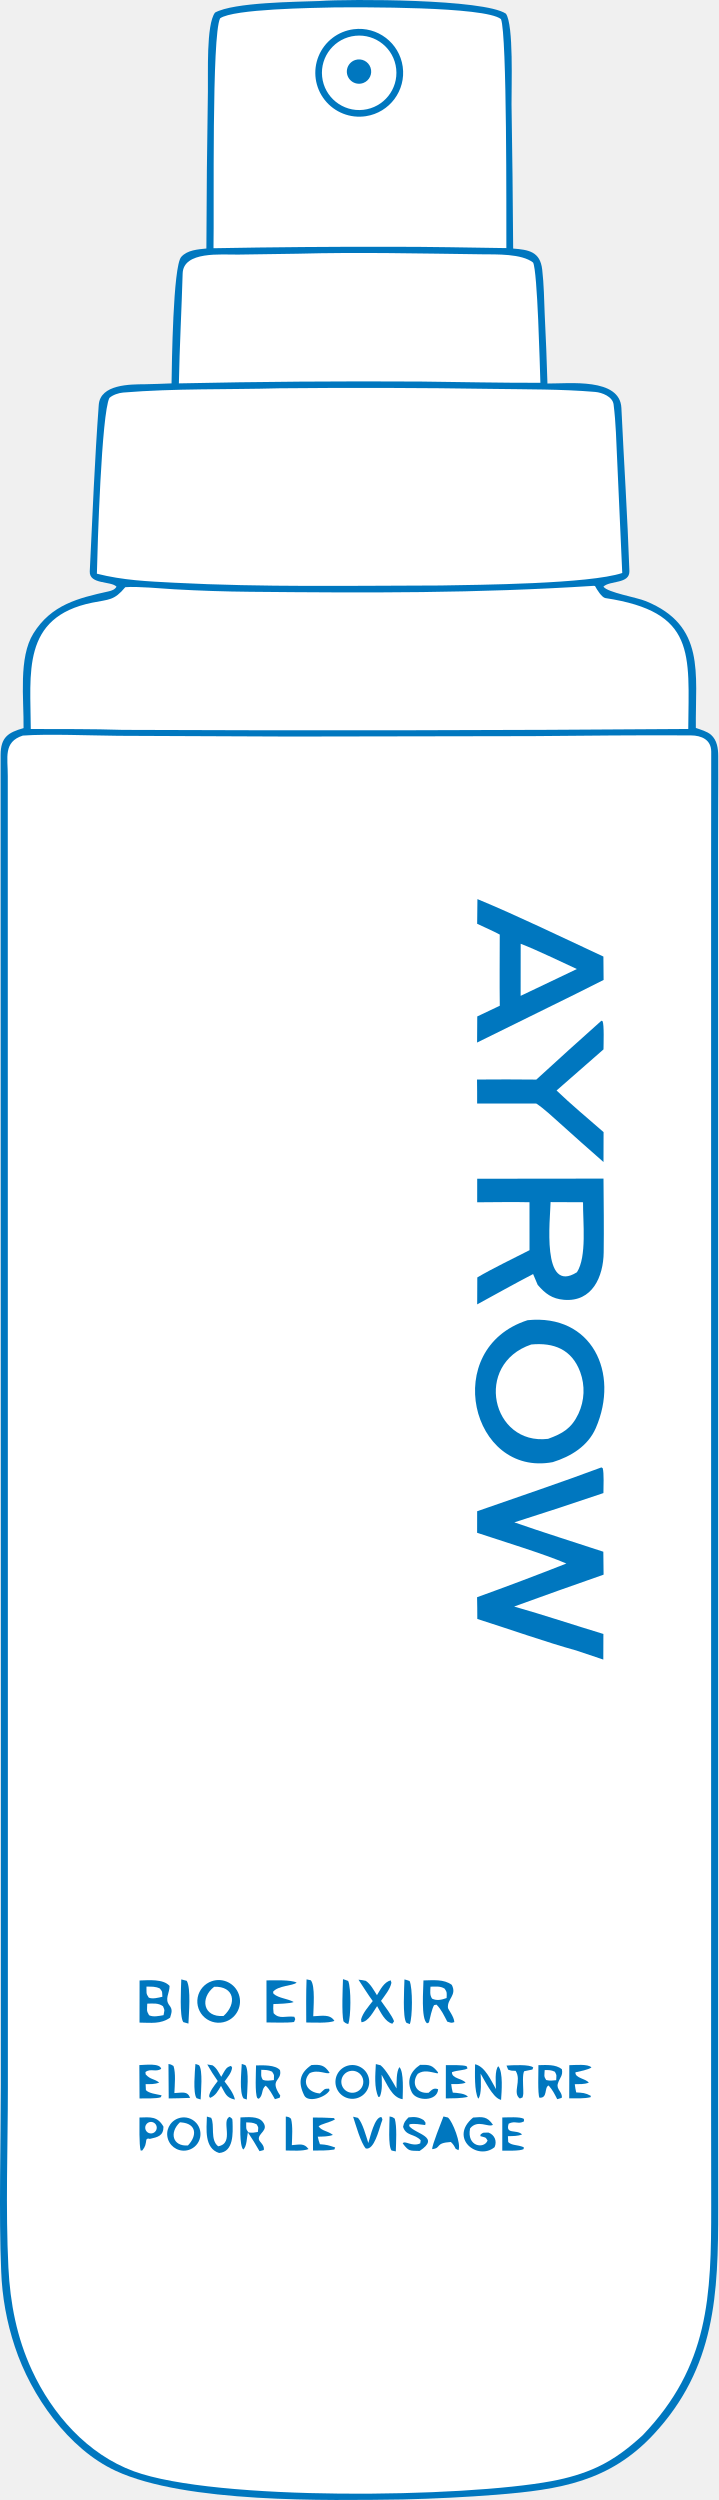
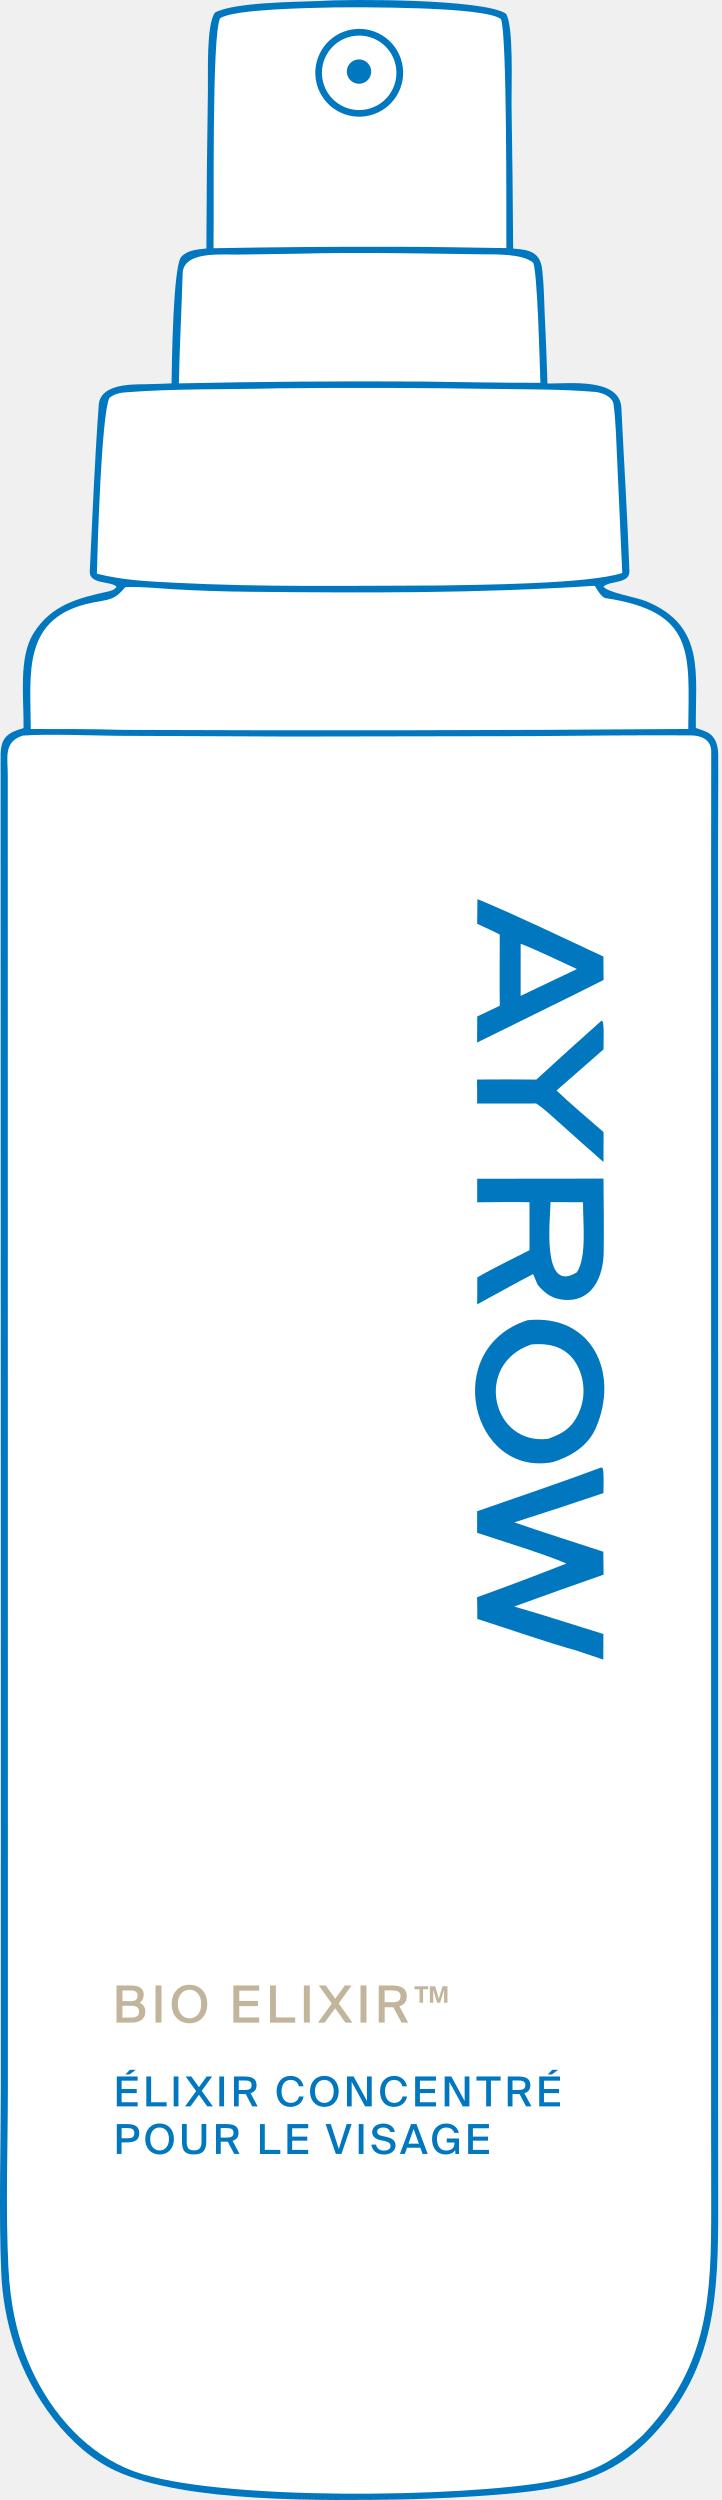
- <svg xmlns="http://www.w3.org/2000/svg" preserveAspectRatio="none" overflow="visible" style="display: block;" width="160.317" height="558" viewBox="0 0 160.317 558" fill="none">
-   <g id="Group 5">
-     <path id="Vector" d="M71.376 0.223C77.958 -0.252 108.054 -0.237 112.918 3.052C114.684 5.512 114.134 19.419 114.174 23.306C114.35 34.029 114.471 44.754 114.538 55.478C117.945 55.753 120.556 56.11 121.021 60.169C121.403 63.503 121.445 66.856 121.58 70.209C121.838 75.338 122.042 80.468 122.191 85.601C127.014 85.635 138.374 84.265 138.694 91.059C139.265 103.182 140.063 115.316 140.482 127.445C140.584 130.397 136.145 129.52 134.682 130.937C135.593 132.258 142.048 133.309 144.164 134.177C157.517 139.65 155.184 150.246 155.313 162.477C156.442 162.884 157.85 163.246 158.716 164.025C160.032 165.208 160.296 166.998 160.306 168.702C160.349 175.54 160.246 182.42 160.26 189.257L160.275 238.786L160.281 385.663L160.273 468.873L160.3 492.901C160.316 511.925 159.743 528.417 145.924 543.308C136.043 553.958 124.854 555.681 110.93 556.818C103.927 557.364 96.91 557.716 89.888 557.879C72.89 558.114 41.431 558.712 25.838 551.497C15.257 546.6 6.948 534.771 3.308 523.76C1.488 518.302 0.462 512.612 0.262 506.862C-0.279 494.117 0.185 478.341 0.189 465.267L0.196 385.904L0.136 168.489C0.158 164.545 1.826 163.479 5.258 162.517C5.34 155.879 4.096 146.79 7.455 141.386C11.444 134.969 17.434 133.499 24.232 131.996C24.99 131.828 25.635 131.589 26.003 130.951C24.833 129.636 19.892 130.52 20.036 127.53C20.635 115.169 21.13 102.691 22.044 90.361C22.386 85.746 29.074 85.789 32.339 85.764C34.315 85.749 36.314 85.632 38.289 85.572C38.354 81.478 38.614 59.452 40.446 57.352C41.805 55.796 44.162 55.668 46.065 55.465C46.099 43.779 46.212 32.092 46.405 20.407C46.488 16.582 45.979 5.485 47.993 2.809C52.22 0.493 66.127 0.429 71.376 0.223Z" fill="#0077BF" />
-     <path id="Vector_2" d="M5.083 164.184C10.496 163.771 20.559 164.181 26.433 164.233L64.842 164.399L118.831 164.304C130.624 164.212 142.423 164.061 154.215 164.142C156.57 164.158 158.753 165.096 158.744 167.794C158.716 176.093 158.723 184.393 158.719 192.692L158.718 242.549L158.721 394.499L158.718 470.677L158.741 492.323C158.761 512.541 158.269 528.085 143.434 543.56C140.368 546.377 137.187 548.841 133.4 550.621C130.169 552.141 126.678 553.123 123.176 553.778C103.459 557.473 48.117 558.277 29.893 551.6C19.515 547.799 11.674 538.878 7.117 529.024C3.752 521.748 2.266 514.083 1.875 506.112C1.224 492.852 1.752 479.314 1.758 466.031L1.759 391.087L1.736 173.208C1.753 169.075 0.703 165.608 5.083 164.184Z" fill="white" />
-     <path id="Vector_3" d="M117.757 294.668C132.088 293.22 138.361 306.391 132.977 318.756C131.24 322.743 127.464 325.081 123.373 326.349C105.151 329.763 98.228 300.948 117.757 294.668Z" fill="#0077BF" />
-     <path id="Vector_4" d="M118.579 300.091C123.622 299.621 127.612 301.164 129.5 306.221C130.618 309.261 130.476 312.618 129.106 315.552C127.545 318.849 125.549 319.98 122.327 321.15C109.717 322.656 105.669 304.447 118.579 300.091Z" fill="white" />
-     <path id="Vector_5" d="M106.511 263.096L134.701 263.064C134.741 268.552 134.821 274.066 134.743 279.527C134.674 284.948 132.208 290.655 125.879 290.117C123.205 289.888 121.714 288.749 120.01 286.78L118.99 284.367C114.84 286.528 110.622 288.892 106.506 291.139L106.533 285.126C109.713 283.222 114.763 280.798 118.187 279.041L118.184 268.34C114.491 268.246 110.234 268.343 106.506 268.35L106.511 263.096Z" fill="#0077BF" />
-     <path id="Vector_6" d="M122.89 268.307L130.132 268.34C130.098 272.828 131.013 280.484 128.774 283.961C120.769 289.036 122.829 271.88 122.89 268.307Z" fill="white" />
-     <path id="Vector_7" d="M134.234 327.525L134.523 327.7C134.838 328.762 134.696 331.979 134.683 333.255C128.079 335.502 121.451 337.68 114.801 339.789C121.285 342.051 128.122 344.189 134.663 346.344L134.72 351.464C128.05 353.791 121.396 356.164 114.758 358.579C121.259 360.422 128.141 362.724 134.677 364.701L134.658 370.42L128.597 368.382C122.135 366.616 113.086 363.419 106.535 361.353C106.551 359.767 106.503 358.098 106.482 356.501C113.161 354.094 119.803 351.587 126.407 348.98C121.737 346.925 111.678 343.857 106.491 342.119L106.5 337.308C115.643 334.102 125.184 330.905 134.234 327.525Z" fill="#0077BF" />
-     <path id="Vector_8" d="M106.562 200.681C115.528 204.386 125.766 209.366 134.678 213.501L134.725 218.723C130.624 220.8 126.507 222.848 122.376 224.866L106.483 232.698L106.523 226.871L111.553 224.482C111.481 219.235 111.543 213.854 111.544 208.597C110.114 207.818 108.016 206.908 106.501 206.193L106.562 200.681Z" fill="#0077BF" />
-     <path id="Vector_9" d="M116.217 210.649C119.802 212.018 125.126 214.632 128.756 216.288L124.811 218.173L116.207 222.274L116.217 210.649Z" fill="white" />
-     <path id="Vector_10" d="M134.234 227.827L134.484 227.913C134.874 228.63 134.71 233.099 134.701 234.227L124.228 243.395C127.267 246.347 131.463 249.839 134.718 252.688L134.701 259.363C131.441 256.514 128.205 253.638 124.993 250.736C123.485 249.398 121.316 247.343 119.678 246.301L106.495 246.311C106.517 244.549 106.48 242.721 106.47 240.953C110.883 240.912 115.295 240.915 119.707 240.964C124.517 236.55 129.36 232.171 134.234 227.827Z" fill="#0077BF" />
-     <path id="Vector_11" d="M47.276 442.199C49.751 441.36 52.44 442.671 53.304 445.138C54.168 447.602 52.885 450.304 50.427 451.194C48.815 451.775 47.014 451.449 45.711 450.336C44.407 449.222 43.802 447.496 44.126 445.813C44.449 444.13 45.652 442.751 47.276 442.199Z" fill="#0077BF" />
-     <path id="Vector_12" d="M47.805 443.446C52.312 443.277 52.966 447.204 49.893 449.966C45.316 450.324 44.571 445.947 47.805 443.446Z" fill="white" />
-     <path id="Vector_13" d="M31.153 442.044C33.172 441.983 36.456 441.654 37.856 443.269C37.834 444.94 36.693 446.174 37.816 447.602C38.6 448.598 38.282 449.233 37.963 450.347C35.845 451.826 33.719 451.471 31.14 451.446L31.153 442.044Z" fill="#0077BF" />
-     <path id="Vector_14" d="M32.861 447.216C34.169 447.19 35.358 447.03 36.381 447.797C36.821 448.879 36.721 448.433 36.508 449.784C35.469 449.972 34.177 450.261 33.272 449.798C32.623 448.696 32.851 448.699 32.861 447.216Z" fill="white" />
-     <path id="Vector_15" d="M32.691 443.414C33.844 443.432 34.635 443.343 35.673 443.829C36.345 444.705 36.141 444.336 36.241 445.676C35.289 445.893 34.047 446.245 33.2 445.867C32.52 444.854 32.744 444.84 32.691 443.414Z" fill="white" />
-     <path id="Vector_16" d="M94.516 442.032C96.686 441.995 99.069 441.706 100.831 443.017C102.055 445.338 99.758 446.14 99.989 448.169C100.028 448.509 101.36 450.126 101.406 451.337C100.598 451.589 100.796 451.486 99.831 451.234C99.118 449.875 98.507 448.527 97.429 447.433L96.883 447.553C96.433 448.269 95.945 450.51 95.738 451.412L95.325 451.606C93.907 450.659 94.515 443.887 94.516 442.032Z" fill="#0077BF" />
-     <path id="Vector_17" d="M96.087 443.426C97.247 443.412 98.321 443.257 99.25 443.876C99.824 444.674 99.72 444.909 99.682 445.962C98.55 446.366 97.534 446.617 96.442 446.099C95.878 445.264 96.046 444.479 96.087 443.426Z" fill="white" />
-     <path id="Vector_18" d="M77.632 461.05C79.641 460.492 81.722 461.669 82.279 463.678C82.835 465.687 81.656 467.768 79.645 468.32C77.638 468.873 75.562 467.696 75.007 465.69C74.452 463.684 75.627 461.609 77.632 461.05Z" fill="#0077BF" />
-     <path id="Vector_19" d="M78.047 462.271C79.343 461.947 80.659 462.723 81.008 464.011C81.357 465.302 80.61 466.633 79.328 467.008C78.475 467.257 77.553 467.025 76.919 466.404C76.285 465.78 76.037 464.864 76.271 464.005C76.505 463.15 77.184 462.486 78.047 462.271Z" fill="white" />
-     <path id="Vector_20" d="M39.715 472.841C40.981 472.36 42.408 472.609 43.44 473.487C44.471 474.363 44.942 475.734 44.671 477.059C44.399 478.387 43.427 479.461 42.134 479.861C40.216 480.459 38.171 479.423 37.517 477.523C36.862 475.625 37.836 473.55 39.715 472.841Z" fill="#0077BF" />
-     <path id="Vector_21" d="M40.164 473.696L40.446 473.722C43.876 473.983 44.057 476.667 41.946 478.868C38.506 479.112 37.74 475.972 40.164 473.696Z" fill="white" />
-     <path id="Vector_22" d="M80.011 441.867C80.66 441.921 81 441.984 81.639 442.119C82.695 442.808 83.441 444.222 84.135 445.324C84.915 444.042 85.711 442.402 87.207 442.01L87.364 442.559C87.09 443.967 85.905 445.387 85.042 446.595C85.9 447.82 87.491 449.858 87.955 451.143L87.573 451.698C85.934 451.28 85 449.171 84.169 447.765C83.374 448.925 82.201 451.274 80.673 451.36L80.59 450.739C80.984 449.271 82.241 447.869 83.195 446.635C82.154 445.207 81.004 443.364 80.011 441.867Z" fill="#0077BF" />
-     <path id="Vector_23" d="M59.476 442.023C61.144 442.026 64.975 441.843 66.208 442.519C65.393 443.26 62.075 443.154 60.939 444.576L61.059 445.034C62.381 446.076 64.047 446.022 65.554 446.849C64.833 447.21 61.933 447.275 61.018 447.304C60.969 448.203 60.959 448.455 61.069 449.339C62.39 450.779 63.69 449.9 65.683 450.14C65.983 450.862 65.954 450.484 65.634 451.314C64.122 451.534 61.119 451.423 59.489 451.411L59.476 442.023Z" fill="#0077BF" />
-     <path id="Vector_24" d="M120.176 460.945C121.914 460.911 124.026 460.727 125.409 461.844C125.718 463.355 124.896 463.701 124.501 465.112C124.147 466.374 125.592 466.984 125.389 468.226L124.375 468.541C123.704 467.25 123.407 466.589 122.454 465.481C121.414 465.899 122.309 468.352 120.408 468.209C119.99 467.502 120.177 462.233 120.176 460.945Z" fill="#0077BF" />
-     <path id="Vector_25" d="M121.575 462.033C122.531 462.056 122.968 461.993 123.842 462.411C124.34 463.312 124.172 463.109 124.142 464.3C123.215 464.38 122.807 464.471 121.899 464.26C121.325 463.375 121.533 463.235 121.575 462.033Z" fill="white" />
-     <path id="Vector_26" d="M57.148 461C58.651 460.968 61.464 460.837 62.497 462.056C63.032 464.575 59.976 463.982 62.555 467.737L62.419 468.218L61.364 468.539C60.788 467.548 60.132 466.226 59.298 465.522C58.254 466.335 58.834 467.563 57.77 468.453L57.432 468.298C56.857 467.271 57.141 462.548 57.148 461Z" fill="#0077BF" />
-     <path id="Vector_27" d="M58.316 461.982C59.293 462.027 59.837 461.976 60.726 462.394C61.319 463.304 61.137 463.003 61.131 464.274C60.209 464.363 59.526 464.52 58.666 464.22C58.148 463.381 58.325 463.078 58.316 461.982Z" fill="white" />
-     <path id="Vector_28" d="M53.667 472.608C55.197 472.571 57.593 472.245 58.642 473.59C60.148 475.519 57.548 476.088 57.785 477.502C57.885 478.1 59.079 478.733 58.886 479.875L57.924 480.144C57.117 478.707 56.249 477.305 55.323 475.942C55.075 476.993 55.127 479.154 54.28 479.772C53.41 478.793 53.657 474.108 53.667 472.608Z" fill="#0077BF" />
-     <path id="Vector_29" d="M54.948 473.716C55.935 473.762 56.4 473.705 57.285 474.151C57.78 475.027 57.641 474.701 57.559 475.854C56.585 476.017 56.4 476.089 55.443 475.954C54.785 475.113 54.992 474.95 54.948 473.716Z" fill="white" />
-     <path id="Vector_30" d="M83.885 460.704L84.945 460.968C86.215 461.995 87.627 464.645 88.499 466.145C88.525 464.889 88.429 462.358 89.153 461.38C90.184 462.464 89.896 466.941 89.866 468.544C87.459 468.186 86.377 465.112 85.177 463.085C85.222 464.76 85.398 466.406 84.794 467.96L84.455 468.051C83.463 465.933 83.785 463.045 83.885 460.704Z" fill="#0077BF" />
-     <path id="Vector_31" d="M105.599 472.64C107.712 472.46 108.745 472.357 110.025 474.257C108.994 474.936 106.612 472.958 104.921 475.067C104.105 479.151 108.084 479.724 108.825 477.76C108.301 476.899 108.462 477.174 107.204 476.779L107.282 476.398C107.962 475.854 107.965 476.043 109.063 476.003C110.422 476.533 110.974 477.912 110.395 479.246C106.582 482.391 100.099 477.179 105.599 472.64Z" fill="#0077BF" />
-     <path id="Vector_32" d="M110.704 466.286C110.662 465.098 110.393 461.984 111.221 461.183C112.348 462.485 111.956 466.999 111.837 468.704L111.526 468.584C109.936 467.98 108.215 464.44 107.273 462.831C107.328 464.056 107.562 467.64 106.744 468.424C105.835 466.79 106.023 462.691 106.036 460.742C108.285 461.251 109.558 464.328 110.704 466.286Z" fill="#0077BF" />
-     <path id="Vector_33" d="M31.132 472.628C33.514 472.574 35.151 472.276 36.49 474.683C36.488 476.738 35.184 477.013 33.443 477.402L33.013 477.308L32.673 477.545C32.493 478.69 32.495 479.039 31.759 479.987L31.396 480.004C31.027 478.644 31.134 474.294 31.132 472.628Z" fill="#0077BF" />
-     <path id="Vector_34" d="M32.761 474.02C33.221 473.53 33.979 473.479 34.503 473.897C35.027 474.317 35.141 475.067 34.765 475.622C34.494 476.026 34.02 476.241 33.538 476.18C33.057 476.12 32.65 475.794 32.486 475.339C32.322 474.881 32.428 474.372 32.761 474.02Z" fill="white" />
-     <path id="Vector_35" d="M98.977 472.397L99.977 472.629C101.028 473.482 102.997 478.571 102.325 479.921L101.71 479.615C101.353 478.925 101.193 478.619 100.63 478.09C96.975 478.31 98.623 479.449 96.471 479.69C96.355 478.945 98.55 473.573 98.977 472.397Z" fill="#0077BF" />
-     <path id="Vector_36" d="M69.837 472.628C71.442 472.611 72.93 472.682 74.529 472.757L74.767 473.046C73.743 473.716 71.552 474.071 71.111 474.626C71.938 475.702 73.141 475.587 74.305 476.515C73.212 476.915 72.106 476.867 70.929 476.91C71.078 477.622 71.159 477.909 71.404 478.593C72.976 478.701 73.303 478.813 74.809 479.314L74.628 479.775C73.028 480.032 71.481 479.995 69.865 480.001C69.871 477.542 69.862 475.087 69.837 472.628Z" fill="#0077BF" />
-     <path id="Vector_37" d="M46.178 472.42L47.132 472.692C47.992 474.289 46.834 477.623 48.698 479.054C52.464 478.376 49.245 473.27 51.272 472.474C52.022 473.104 51.809 472.709 51.908 473.705C51.962 476.032 52.218 480.294 48.905 480.548C45.552 479.495 46.101 475.162 46.178 472.42Z" fill="#0077BF" />
-     <path id="Vector_38" d="M91.179 472.603C92.515 472.448 93.449 472.485 94.582 473.224C95.067 473.956 95.024 473.593 94.906 474.311C93.721 474.165 92.561 473.936 91.401 474.134L91.331 474.537C92.769 476.363 98.433 476.936 93.661 480.09C91.448 480.021 91.254 480.236 89.885 478.401C90.363 477.634 91.981 479.26 93.797 478.396L93.9 477.714C92.525 476.2 90.615 476.819 89.966 474.715C90.203 473.599 90.393 473.453 91.179 472.603Z" fill="#0077BF" />
-     <path id="Vector_39" d="M31.103 460.928C32.407 460.903 35.73 460.427 35.979 461.781C34.727 462.568 33.612 461.587 32.461 462.485L32.517 463.015C33.628 464.228 34.369 463.919 35.54 464.829C34.457 465.244 33.663 465.167 32.505 465.181L32.565 466.512C33.23 467.242 34.939 467.422 36.064 467.671L35.899 468.101C35.064 468.447 32.212 468.361 31.144 468.373L31.103 460.928Z" fill="#0077BF" />
-     <path id="Vector_40" d="M127.07 460.951C128.255 460.934 131.297 460.613 132.012 461.458C131.277 461.984 129.409 462.316 128.442 462.542C128.276 463.856 130.922 463.968 131.411 464.878C130.334 465.23 129.426 465.17 128.291 465.193C128.371 465.902 128.453 466.329 128.606 467.027C130.066 467.119 130.577 467.099 131.873 467.788L131.823 468.095C130.383 468.438 128.558 468.352 127.049 468.352L127.07 460.951Z" fill="#0077BF" />
-     <path id="Vector_41" d="M112.112 472.622C113.352 472.622 116.106 472.402 116.936 472.937L116.96 473.481C115.669 474.234 115.003 473.258 113.541 474.002C112.721 476.532 115.316 475.189 116.527 476.409C115.483 476.818 114.501 476.758 113.368 476.795L113.434 478.109C114.275 478.927 115.343 478.633 116.897 479.254L116.881 479.674C116.107 480.135 113.195 480.018 112.108 480.035L112.112 472.622Z" fill="#0077BF" />
-     <path id="Vector_42" d="M69.504 460.922C71.562 460.767 72.432 460.911 73.575 462.656C72.949 463.089 70.986 461.824 69.128 462.725C67.317 464.637 68.57 467.044 71.406 467.259C72.538 466.271 72.249 466.194 73.443 466.185L73.558 466.577C72.675 468.177 68.743 469.385 67.91 467.708C66.385 464.64 67.015 462.622 69.504 460.922Z" fill="#0077BF" />
-     <path id="Vector_43" d="M46.26 460.785L47.447 460.982C48.37 461.581 48.801 462.565 49.377 463.547C49.538 463.252 49.703 462.957 49.872 462.668C50.385 461.789 50.599 461.366 51.572 461.108L51.804 461.495C51.666 462.68 50.841 463.573 50.12 464.586C50.982 465.722 52.173 467.262 52.433 468.633C50.446 468.192 50.321 467.285 49.328 465.567C48.606 466.755 48.171 467.714 46.887 468.255L46.667 467.877C46.798 466.718 47.879 465.47 48.598 464.488C47.655 463.152 47.071 462.21 46.26 460.785Z" fill="#0077BF" />
-     <path id="Vector_44" d="M99.516 460.931C100.613 460.94 103.228 460.857 104.136 461.174L104.355 461.652C103.766 462.119 102.137 462.03 100.879 462.508C100.778 463.956 103.23 463.905 103.924 464.861C102.876 465.239 101.824 465.164 100.712 465.161C100.802 465.943 100.862 466.312 101.063 467.073C101.926 467.122 103.974 467.254 104.423 468.021C102.801 468.381 101.169 468.341 99.507 468.37L99.516 460.931Z" fill="#0077BF" />
-     <path id="Vector_45" d="M93.783 460.87C95.905 460.847 96.446 460.879 97.789 462.568L97.68 462.782L97.492 462.745C95.892 462.424 94.622 461.961 93.257 462.868C91.791 464.823 92.769 467.373 95.659 467.107C96.409 466.426 96.792 465.936 97.79 466.32C97.63 469.073 92.947 469.056 91.921 467.007C90.652 464.471 91.605 462.296 93.783 460.87Z" fill="#0077BF" />
-     <path id="Vector_46" d="M68.424 441.795L69.375 441.999C70.399 443.261 69.951 448.138 69.916 450.027C71.754 449.981 73.638 449.463 74.636 451.054C73.529 451.627 69.766 451.429 68.352 451.418C68.34 448.215 68.301 444.992 68.424 441.795Z" fill="#0077BF" />
-     <path id="Vector_47" d="M82.207 478.326C82.651 476.935 83.63 472.45 85.127 472.525C85.461 473.226 85.409 472.917 85.097 473.844C84.592 475.318 83.513 479.955 81.653 479.546C80.536 478.335 79.379 474.179 78.816 472.45L79.905 472.708C80.925 473.83 81.715 476.769 82.207 478.326Z" fill="#0077BF" />
-     <path id="Vector_48" d="M40.459 441.801L41.68 442.118C42.662 443.79 42.14 449.537 42.057 451.666L40.904 451.334C40.032 450.052 40.425 443.652 40.459 441.801Z" fill="#0077BF" />
-     <path id="Vector_49" d="M113.053 461.037C114.268 460.951 118.314 460.722 119.016 461.469L118.837 461.918L116.998 462.299C116.58 462.952 116.769 465.453 116.789 466.392C116.807 467.188 116.851 467.397 116.631 468.146L116.027 468.39C114.286 467.125 116.497 464.383 115.085 462.21C114.262 462.196 114.179 462.216 113.417 461.944L113.053 461.037Z" fill="#0077BF" />
-     <path id="Vector_50" d="M76.555 441.749C76.975 441.864 77.305 441.998 77.711 442.147C78.397 443.667 78.34 450.293 77.724 451.772C77.105 451.563 77.139 451.592 76.658 451.154C76.233 449.325 76.493 443.756 76.555 441.749Z" fill="#0077BF" />
-     <path id="Vector_51" d="M90.275 441.806C90.706 441.903 91.007 442.018 91.421 442.161C92.128 443.675 92.091 450.301 91.462 451.78L90.711 451.483C89.807 450.389 90.235 443.572 90.275 441.806Z" fill="#0077BF" />
-     <path id="Vector_52" d="M63.792 472.408C64.41 472.523 64.496 472.48 64.957 472.915C65.396 474.544 65.183 477.008 65.141 478.794C66.852 478.691 67.84 478.27 68.865 479.675C67.56 480.176 65.263 480.005 63.786 479.987L63.792 472.408Z" fill="#0077BF" />
-     <path id="Vector_53" d="M37.602 460.687C38.226 460.796 38.188 460.799 38.729 461.137C39.264 462.717 38.992 465.396 38.922 467.173C40.62 467.119 41.812 466.623 42.437 468.246C40.921 468.332 39.191 468.335 37.656 468.372C37.624 465.811 37.606 463.249 37.602 460.687Z" fill="#0077BF" />
-     <path id="Vector_54" d="M86.955 472.399C87.608 472.525 87.568 472.502 88.11 472.886C88.631 474.706 88.397 478.172 88.346 480.195L87.4 479.995C86.588 479.071 86.945 473.959 86.955 472.399Z" fill="#0077BF" />
-     <path id="Vector_55" d="M43.62 460.676L44.423 460.954C45.306 462.004 44.85 467.027 44.78 468.607L43.868 468.309C43.037 467.139 43.507 462.27 43.62 460.676Z" fill="#0077BF" />
-     <path id="Vector_56" d="M53.959 460.679L54.776 460.945C55.633 462.016 55.16 467.09 55.081 468.619L54.347 468.358C53.394 467.062 53.876 462.448 53.959 460.679Z" fill="#0077BF" />
-     <path id="Vector_57" d="M62.297 86.667C78.207 86.51 94.119 86.555 110.029 86.803C117.566 86.917 125.343 86.84 132.858 87.48C134.381 87.609 136.734 88.522 136.954 90.273C137.469 94.375 137.559 98.614 137.754 102.754L138.886 127.893C131.533 130.336 106.761 130.533 98.287 130.681C78.497 130.72 58.723 131.093 38.942 130.066C32.901 129.752 27.52 129.536 21.627 128.051C21.752 122.02 22.66 92.268 24.421 88.817C25.163 88.141 26.493 87.698 27.486 87.617C38.961 86.673 50.803 86.983 62.297 86.667Z" fill="white" />
-     <path id="Vector_58" d="M132.561 130.757L132.814 130.81C133.196 131.553 134.329 133.372 135.118 133.491C155.377 136.564 153.752 145.817 153.618 162.708C111.547 163.025 69.474 163.092 27.401 162.908C20.679 162.686 13.606 162.738 6.87 162.714C6.846 150.355 4.691 137.728 20.624 134.51C24.366 133.754 25.459 134.072 27.962 131.062C30.68 130.837 36.034 131.369 38.952 131.534C44.579 131.85 50.214 132.035 55.85 132.088C82.281 132.338 106.189 132.453 132.561 130.757Z" fill="white" />
-     <path id="Vector_59" d="M74.519 1.657C80.023 1.614 108.294 1.408 111.817 4.264C113.192 7.662 112.995 48.175 113.019 55.377C104.428 55.247 96.102 55.078 87.5 55.08C74.217 55.054 60.933 55.162 47.652 55.405C47.828 47.029 47.229 7.845 49.126 4.092C52.072 1.977 70.089 1.77 74.519 1.657Z" fill="white" />
-     <path id="Vector_60" d="M78.929 6.526C84.253 5.841 89.138 9.565 89.886 14.88C90.635 20.194 86.969 25.122 81.662 25.934C78.173 26.468 74.666 25.085 72.48 22.313C70.295 19.541 69.769 15.809 71.104 12.541C72.439 9.274 75.427 6.976 78.929 6.526Z" fill="#0077BF" />
-     <path id="Vector_61" d="M79.334 7.985C83.884 7.526 87.95 10.829 88.433 15.377C88.915 19.924 85.633 24.006 81.088 24.513C76.508 25.023 72.387 21.712 71.901 17.13C71.415 12.549 74.749 8.446 79.334 7.985Z" fill="white" />
-     <path id="Vector_62" d="M79.301 13.389C80.704 12.939 82.21 13.689 82.697 15.08C83.184 16.47 82.473 17.995 81.095 18.518C80.171 18.868 79.13 18.69 78.376 18.052C77.621 17.414 77.272 16.417 77.465 15.448C77.657 14.479 78.36 13.691 79.301 13.389Z" fill="#0077BF" />
-     <path id="Vector_63" d="M66.421 56.631C80.065 56.261 93.929 56.591 107.581 56.76C110.81 56.8 116.431 56.591 118.984 58.599C119.973 60.422 120.489 81.86 120.613 85.443C111.796 85.465 102.731 85.261 93.896 85.161C75.905 85.05 57.914 85.186 39.927 85.57C40.074 77.497 40.535 69.133 40.768 61.05C40.914 55.989 49.408 56.875 53.136 56.825L66.421 56.631Z" fill="white" />
+ <svg xmlns="http://www.w3.org/2000/svg" width="161" height="558" viewBox="0 0 161 558" fill="none">
+   <path d="M71.376 0.223C77.958 -0.252 108.054 -0.237 112.918 3.052C114.684 5.512 114.134 19.419 114.174 23.306C114.35 34.029 114.471 44.754 114.538 55.478C117.945 55.753 120.556 56.11 121.021 60.169C121.403 63.503 121.445 66.856 121.58 70.209C121.838 75.338 122.042 80.468 122.191 85.601C127.014 85.635 138.374 84.265 138.694 91.059C139.265 103.182 140.063 115.316 140.482 127.445C140.584 130.397 136.145 129.52 134.682 130.937C135.593 132.258 142.048 133.309 144.164 134.177C157.517 139.65 155.184 150.246 155.313 162.477C156.442 162.884 157.85 163.246 158.716 164.025C160.032 165.208 160.296 166.998 160.306 168.702C160.349 175.54 160.246 182.42 160.26 189.257L160.275 238.786L160.281 385.663L160.273 468.873L160.3 492.901C160.316 511.925 159.743 528.417 145.924 543.308C136.043 553.958 124.854 555.681 110.93 556.818C103.927 557.364 96.91 557.716 89.888 557.879C72.89 558.114 41.431 558.712 25.838 551.497C15.257 546.6 6.948 534.771 3.308 523.76C1.488 518.302 0.462 512.612 0.262 506.862C-0.279 494.117 0.185 478.341 0.189 465.267L0.196 385.904L0.136 168.489C0.158 164.545 1.826 163.479 5.258 162.517C5.34 155.879 4.096 146.79 7.455 141.386C11.444 134.969 17.434 133.499 24.232 131.996C24.99 131.828 25.635 131.589 26.003 130.951C24.833 129.636 19.892 130.52 20.036 127.53C20.635 115.169 21.13 102.691 22.044 90.361C22.386 85.746 29.074 85.789 32.339 85.764C34.315 85.749 36.314 85.632 38.289 85.572C38.354 81.478 38.614 59.452 40.446 57.352C41.805 55.796 44.162 55.668 46.065 55.465C46.099 43.779 46.212 32.092 46.405 20.407C46.488 16.582 45.979 5.485 47.993 2.809C52.22 0.493 66.127 0.429 71.376 0.223Z" fill="#0077BF" />
+   <path d="M5.083 164.184C10.496 163.772 20.559 164.181 26.433 164.234L64.842 164.399L118.831 164.304C130.624 164.212 142.423 164.062 154.215 164.142C156.57 164.159 158.753 165.096 158.744 167.794C158.716 176.093 158.723 184.393 158.719 192.692L158.718 242.55L158.721 394.499L158.718 470.677L158.741 492.323C158.761 512.541 158.269 528.085 143.434 543.561C140.368 546.377 137.187 548.841 133.4 550.622C130.169 552.141 126.678 553.123 123.176 553.778C103.459 557.473 48.117 558.278 29.893 551.6C19.515 547.799 11.674 538.878 7.117 529.024C3.752 521.749 2.266 514.084 1.875 506.113C1.224 492.853 1.752 479.315 1.758 466.032L1.759 391.087L1.736 173.208C1.753 169.075 0.703 165.608 5.083 164.184Z" fill="white" />
+   <path d="M117.757 294.668C132.088 293.22 138.361 306.391 132.977 318.756C131.24 322.743 127.464 325.081 123.374 326.349C105.151 329.763 98.229 300.948 117.757 294.668Z" fill="#0077BF" />
+   <path d="M118.579 300.091C123.622 299.621 127.612 301.164 129.5 306.221C130.618 309.261 130.476 312.618 129.106 315.552C127.545 318.849 125.549 319.979 122.327 321.15C109.717 322.656 105.669 304.447 118.579 300.091Z" fill="white" />
+   <path d="M106.511 263.096L134.701 263.064C134.741 268.552 134.821 274.067 134.743 279.528C134.674 284.948 132.208 290.656 125.879 290.117C123.205 289.888 121.714 288.749 120.01 286.78L118.99 284.367C114.84 286.528 110.622 288.892 106.506 291.139L106.532 285.126C109.713 283.223 114.763 280.798 118.186 279.041L118.184 268.34C114.491 268.246 110.234 268.343 106.506 268.35L106.511 263.096Z" fill="#0077BF" />
+   <path d="M122.889 268.307L130.132 268.34C130.098 272.827 131.013 280.484 128.773 283.961C120.769 289.036 122.829 271.88 122.889 268.307Z" fill="white" />
+   <path d="M134.234 327.525L134.523 327.7C134.838 328.762 134.696 331.979 134.683 333.255C128.079 335.502 121.451 337.68 114.801 339.79C121.285 342.051 128.122 344.189 134.663 346.344L134.72 351.464C128.05 353.791 121.396 356.164 114.758 358.579C121.259 360.423 128.141 362.724 134.677 364.701L134.658 370.42L128.597 368.382C122.135 366.616 113.086 363.419 106.535 361.353C106.551 359.767 106.503 358.098 106.482 356.501C113.161 354.094 119.803 351.587 126.407 348.98C121.737 346.925 111.678 343.857 106.491 342.119L106.5 337.308C115.643 334.103 125.184 330.906 134.234 327.525Z" fill="#0077BF" />
+   <path d="M106.562 200.681C115.527 204.385 125.766 209.366 134.678 213.501L134.725 218.723C130.624 220.8 126.507 222.848 122.376 224.866L106.483 232.697L106.523 226.871L111.553 224.482C111.481 219.235 111.542 213.854 111.544 208.596C110.114 207.818 108.016 206.907 106.5 206.193L106.562 200.681Z" fill="#0077BF" />
+   <path d="M116.217 210.649C119.802 212.018 125.126 214.633 128.756 216.289L124.811 218.174L116.208 222.274L116.217 210.649Z" fill="white" />
+   <path d="M134.234 227.826L134.484 227.913C134.874 228.629 134.71 233.099 134.701 234.227L124.228 243.395C127.267 246.347 131.463 249.838 134.718 252.687L134.701 259.362C131.441 256.513 128.205 253.638 124.993 250.735C123.485 249.397 121.316 247.343 119.678 246.3L106.495 246.311C106.517 244.549 106.48 242.721 106.47 240.952C110.883 240.911 115.295 240.915 119.707 240.964C124.517 236.55 129.36 232.17 134.234 227.826Z" fill="#0077BF" />
+   <g clip-path="url(#clip0_6333_232)">
+     <path d="M26 443.156H29.116C30.717 443.156 32.077 443.553 32.077 445.224C32.077 446.003 31.737 446.683 31.156 447.037C31.949 447.363 32.431 447.958 32.431 448.978C32.431 450.763 31.114 451.443 29.386 451.443H26V443.156ZM29.272 446.655C30.165 446.655 30.717 446.301 30.717 445.423C30.717 444.629 30.136 444.275 29.272 444.275H27.331V446.655H29.272ZM29.386 450.324C30.49 450.324 31.043 449.842 31.043 448.978C31.043 448.114 30.49 447.689 29.329 447.689H27.331V450.324H29.386Z" fill="#C2B59B" />
+     <path d="M34.711 443.156H36.043V451.443H34.711V443.156Z" fill="#C2B59B" />
+     <path d="M38.324 447.292C38.324 444.771 39.868 443 42.29 443C44.712 443 46.256 444.771 46.256 447.292C46.256 449.813 44.712 451.598 42.29 451.598C39.868 451.598 38.324 449.828 38.324 447.292ZM44.91 447.292C44.91 445.238 43.749 444.119 42.304 444.119C40.859 444.119 39.698 445.238 39.698 447.292C39.698 449.346 40.859 450.479 42.304 450.479C43.749 450.479 44.91 449.36 44.91 447.292Z" fill="#C2B59B" />
+     <path d="M52.078 443.156H57.857V444.318H53.409V446.613H57.588V447.76H53.409V450.295H57.857V451.457H52.078V443.156Z" fill="#C2B59B" />
+     <path d="M60.251 443.156H61.583V450.295H65.889V451.457H60.265V443.156H60.251Z" fill="#C2B59B" />
+     <path d="M67.815 443.156H69.147V451.443H67.815V443.156Z" fill="#C2B59B" />
+     <path d="M74.034 447.179L71.144 443.156H72.716L74.827 446.103L76.966 443.156H78.482L75.592 447.151L78.666 451.457H77.108L74.799 448.242L72.462 451.457H70.96L74.034 447.207V447.179Z" fill="#C2B59B" />
+     <path d="M80.465 443.156H81.796V451.443H80.465V443.156Z" fill="#C2B59B" />
+     <path d="M84.53 443.156H87.278C89.318 443.156 90.791 443.581 90.791 445.578C90.791 446.754 90.253 447.42 89.148 447.802L91.103 451.443H89.601L87.802 448.029H85.862V451.443H84.53V443.156ZM87.349 446.91C88.496 446.91 89.403 446.768 89.403 445.593C89.403 444.417 88.496 444.261 87.349 444.261H85.848V446.896H87.349V446.91Z" fill="#C2B59B" />
+     <path d="M93.653 444.006H92.505V443.34H95.579V443.991H94.432V447.009H93.638V444.006H93.653ZM95.976 443.34H97.123L97.945 446.116L98.766 443.34H99.871V447.009H99.12V444.133L98.228 447.009H97.576L96.698 444.105V447.009H95.947V443.34H95.976Z" fill="#C2B59B" />
+     <path d="M26.071 463.469H30.717V464.404H27.147V466.259H30.519V467.18H27.147V469.22H30.731V470.155H26.071V463.483V463.469ZM28.975 461.981H30.306L28.918 463.015H27.983L28.989 461.981H28.975Z" fill="#0077BF" />
+     <path d="M32.672 463.469H33.734V469.22H37.19V470.155H32.657V463.483L32.672 463.469Z" fill="#0077BF" />
+     <path d="M38.763 463.469H39.825V470.141H38.763V463.469Z" fill="#0077BF" />
+     <path d="M43.763 466.713L41.44 463.469H42.701L44.401 465.848L46.129 463.469H47.347L45.024 466.684L47.503 470.141H46.256L44.401 467.548L42.517 470.141H41.312L43.791 466.713H43.763Z" fill="#0077BF" />
+     <path d="M48.947 463.469H50.01V470.141H48.947V463.469Z" fill="#0077BF" />
+     <path d="M52.22 463.469H54.429C56.073 463.469 57.263 463.809 57.263 465.424C57.263 466.373 56.823 466.911 55.931 467.208L57.503 470.141H56.299L54.854 467.392H53.282V470.141H52.22V463.469ZM54.5 466.486C55.435 466.486 56.158 466.373 56.158 465.424C56.158 464.474 55.435 464.361 54.5 464.361H53.296V466.486H54.5Z" fill="#0077BF" />
+     <path d="M67.773 467.93C67.49 469.418 66.314 470.253 64.826 470.253C62.872 470.253 61.739 468.837 61.739 466.783C61.739 464.729 62.971 463.341 64.897 463.341C66.342 463.341 67.461 464.219 67.745 465.664H66.71C66.512 464.814 65.861 464.233 64.855 464.233C63.722 464.233 62.843 465.126 62.843 466.783C62.843 468.44 63.693 469.361 64.883 469.361C65.875 469.361 66.54 468.823 66.739 467.93H67.773Z" fill="#0077BF" />
+     <path d="M69.189 466.797C69.189 464.771 70.436 463.341 72.391 463.341C74.346 463.341 75.592 464.771 75.592 466.797C75.592 468.823 74.346 470.253 72.391 470.253C70.436 470.253 69.189 468.823 69.189 466.797ZM74.487 466.797C74.487 465.14 73.552 464.233 72.391 464.233C71.229 464.233 70.294 465.14 70.294 466.797C70.294 468.454 71.229 469.361 72.391 469.361C73.552 469.361 74.487 468.454 74.487 466.797Z" fill="#0077BF" />
+     <path d="M77.448 463.469H78.935L81.91 468.936V463.469H82.972V470.141H81.485L78.496 464.659V470.141H77.448V463.469Z" fill="#0077BF" />
+     <path d="M90.862 467.93C90.579 469.418 89.403 470.253 87.916 470.253C85.961 470.253 84.828 468.837 84.828 466.783C84.828 464.729 86.06 463.341 87.987 463.341C89.431 463.341 90.55 464.219 90.834 465.664H89.8C89.601 464.814 88.95 464.233 87.944 464.233C86.811 464.233 85.933 465.126 85.933 466.783C85.933 468.44 86.782 469.361 87.972 469.361C88.964 469.361 89.63 468.823 89.828 467.93H90.862Z" fill="#0077BF" />
+     <path d="M92.661 463.469H97.307V464.404H93.724V466.259H97.095V467.18H93.724V469.22H97.307V470.155H92.661V463.483V463.469Z" fill="#0077BF" />
+     <path d="M99.248 463.469H100.735L103.71 468.936V463.469H104.772V470.141H103.285L100.296 464.659V470.141H99.248V463.469Z" fill="#0077BF" />
+     <path d="M108.512 464.389H106.344V463.469H111.741V464.389H109.574V470.141H108.512V464.389Z" fill="#0077BF" />
+     <path d="M113.328 463.469H115.538C117.181 463.469 118.371 463.809 118.371 465.424C118.371 466.373 117.932 466.911 117.039 467.208L118.611 470.141H117.407L115.963 467.392H114.39V470.141H113.328V463.469ZM115.594 466.486C116.529 466.486 117.252 466.373 117.252 465.424C117.252 464.474 116.529 464.361 115.594 464.361H114.39V466.486H115.594Z" fill="#0077BF" />
+     <path d="M120.354 463.469H125V464.404H121.416V466.259H124.787V467.18H121.416V469.22H125V470.155H120.354V463.483V463.469ZM123.243 461.981H124.575L123.187 463.015H122.252L123.258 461.981H123.243Z" fill="#0077BF" />
+     <path d="M26.071 474.093H28.252C29.895 474.093 31.085 474.475 31.085 476.133C31.085 477.79 29.91 478.186 28.252 478.186H27.133V480.765H26.071V474.093ZM28.337 477.266C29.258 477.266 29.98 477.152 29.98 476.133C29.98 475.113 29.258 474.985 28.337 474.985H27.147V477.266H28.337Z" fill="#0077BF" />
+     <path d="M32.417 477.421C32.417 475.396 33.663 473.965 35.618 473.965C37.573 473.965 38.819 475.396 38.819 477.421C38.819 479.447 37.573 480.877 35.618 480.877C33.663 480.877 32.417 479.447 32.417 477.421ZM37.715 477.421C37.715 475.764 36.78 474.857 35.618 474.857C34.456 474.857 33.522 475.764 33.522 477.421C33.522 479.078 34.456 479.985 35.618 479.985C36.78 479.985 37.715 479.078 37.715 477.421Z" fill="#0077BF" />
+     <path d="M46.044 477.945C46.044 479.928 45.293 480.877 43.324 480.877C41.355 480.877 40.618 480.127 40.618 478.016V474.078H41.681V478.115C41.681 479.362 42.092 479.971 43.324 479.971C44.556 479.971 44.981 479.277 44.981 478.03V474.078H46.044V477.931V477.945Z" fill="#0077BF" />
+     <path d="M48.197 474.093H50.407C52.05 474.093 53.24 474.433 53.24 476.048C53.24 476.997 52.8 477.535 51.908 477.832L53.48 480.765H52.276L50.831 478.017H49.273V480.765H48.211V474.093H48.197ZM50.463 477.11C51.398 477.11 52.12 476.997 52.12 476.048C52.12 475.098 51.398 474.985 50.463 474.985H49.259V477.11H50.463Z" fill="#0077BF" />
+     <path d="M58.041 474.093H59.104V479.844H62.56V480.779H58.027V474.107L58.041 474.093Z" fill="#0077BF" />
+     <path d="M64.147 474.093H68.793V475.028H65.209V476.883H68.58V477.804H65.209V479.844H68.793V480.779H64.147V474.107V474.093Z" fill="#0077BF" />
+     <path d="M72.674 474.093H73.836L75.62 479.66L77.377 474.093H78.482L76.215 480.765H74.955L72.674 474.093Z" fill="#0077BF" />
+     <path d="M80.068 474.093H81.13V480.765H80.068V474.093Z" fill="#0077BF" />
+     <path d="M86.004 476.898C87.052 477.124 88.284 477.492 88.284 478.852C88.284 480.212 87.038 480.892 85.692 480.892C84.091 480.892 83.071 480.042 82.887 478.682H83.935C84.105 479.561 84.743 480.014 85.706 480.014C86.599 480.014 87.179 479.603 87.179 478.966C87.179 478.328 86.599 478.031 85.777 477.861L84.955 477.691C84.006 477.492 83.071 476.997 83.071 475.892C83.071 474.574 84.403 473.979 85.55 473.979C86.769 473.979 87.873 474.518 88.142 475.849H87.108C86.882 475.127 86.188 474.858 85.522 474.858C84.984 474.858 84.176 475.099 84.176 475.793C84.176 476.317 84.615 476.586 85.196 476.728L86.004 476.898Z" fill="#0077BF" />
+     <path d="M91.74 474.093H92.959L95.466 480.765H94.318L93.823 479.376H90.848L90.366 480.765H89.261L91.754 474.093H91.74ZM93.497 478.47L92.321 475.183L91.174 478.47H93.497Z" fill="#0077BF" />
+     <path d="M101.571 479.943C101.132 480.608 100.381 480.877 99.475 480.877C97.534 480.877 96.429 479.461 96.429 477.407C96.429 475.353 97.675 473.965 99.602 473.965C101.004 473.965 102.123 474.744 102.407 476.061H101.373C101.174 475.367 100.593 474.871 99.559 474.871C98.426 474.871 97.534 475.75 97.534 477.421C97.534 479.093 98.37 479.999 99.574 479.999C100.424 479.999 101.443 479.645 101.443 478.384V478.214H99.715V477.308H102.463V480.778H101.642L101.599 479.957L101.571 479.943Z" fill="#0077BF" />
+     <path d="M104.489 474.093H109.135V475.028H105.551V476.883H108.922V477.804H105.551V479.844H109.135V480.779H104.489V474.107V474.093Z" fill="#0077BF" />
  </g>
+   <path d="M62.297 86.666C78.207 86.51 94.119 86.555 110.029 86.803C117.566 86.917 125.343 86.839 132.858 87.479C134.381 87.609 136.734 88.521 136.954 90.273C137.469 94.375 137.559 98.614 137.754 102.754L138.886 127.893C131.533 130.336 106.761 130.533 98.287 130.68C78.497 130.72 58.723 131.092 38.942 130.066C32.901 129.752 27.52 129.535 21.627 128.051C21.752 122.02 22.66 92.267 24.421 88.817C25.163 88.141 26.493 87.698 27.486 87.616C38.961 86.672 50.803 86.982 62.297 86.666Z" fill="white" />
+   <path d="M132.561 130.757L132.814 130.81C133.196 131.553 134.329 133.371 135.118 133.491C155.377 136.564 153.752 145.817 153.618 162.708C111.547 163.024 69.474 163.091 27.401 162.908C20.679 162.686 13.606 162.737 6.87 162.714C6.846 150.354 4.691 137.728 20.624 134.51C24.366 133.754 25.459 134.071 27.962 131.061C30.68 130.837 36.035 131.369 38.952 131.534C44.579 131.85 50.214 132.035 55.85 132.088C82.281 132.338 106.189 132.452 132.561 130.757Z" fill="white" />
+   <path d="M74.519 1.657C80.023 1.614 108.294 1.407 111.817 4.264C113.192 7.662 112.995 48.175 113.019 55.377C104.428 55.247 96.102 55.078 87.5 55.08C74.216 55.054 60.933 55.162 47.652 55.405C47.828 47.029 47.229 7.845 49.126 4.092C52.072 1.977 70.089 1.77 74.519 1.657Z" fill="white" />
+   <path d="M78.929 6.525C84.253 5.841 89.138 9.565 89.886 14.879C90.635 20.194 86.969 25.122 81.662 25.933C78.173 26.468 74.666 25.085 72.48 22.313C70.295 19.541 69.769 15.808 71.104 12.541C72.439 9.273 75.427 6.976 78.929 6.525Z" fill="#0077BF" />
+   <path d="M79.334 7.985C83.884 7.527 87.95 10.83 88.433 15.377C88.915 19.924 85.633 24.006 81.088 24.513C76.508 25.023 72.387 21.712 71.901 17.13C71.415 12.549 74.749 8.447 79.334 7.985Z" fill="white" />
+   <path d="M79.301 13.389C80.704 12.939 82.21 13.689 82.697 15.08C83.184 16.471 82.473 17.996 81.095 18.518C80.171 18.868 79.13 18.69 78.376 18.052C77.621 17.414 77.272 16.417 77.465 15.448C77.657 14.479 78.36 13.691 79.301 13.389Z" fill="#0077BF" />
+   <path d="M66.421 56.63C80.065 56.261 93.929 56.59 107.581 56.759C110.81 56.799 116.431 56.59 118.984 58.599C119.973 60.422 120.489 81.86 120.613 85.443C111.796 85.465 102.731 85.261 93.896 85.16C75.905 85.049 57.914 85.186 39.927 85.57C40.074 77.496 40.535 69.133 40.768 61.049C40.914 55.989 49.408 56.875 53.136 56.824L66.421 56.63Z" fill="white" />
+   <defs>
+     <clipPath id="clip0_6333_232">
+       <rect width="99" height="37.877" fill="white" transform="translate(26 443)" />
+     </clipPath>
+   </defs>
</svg>
